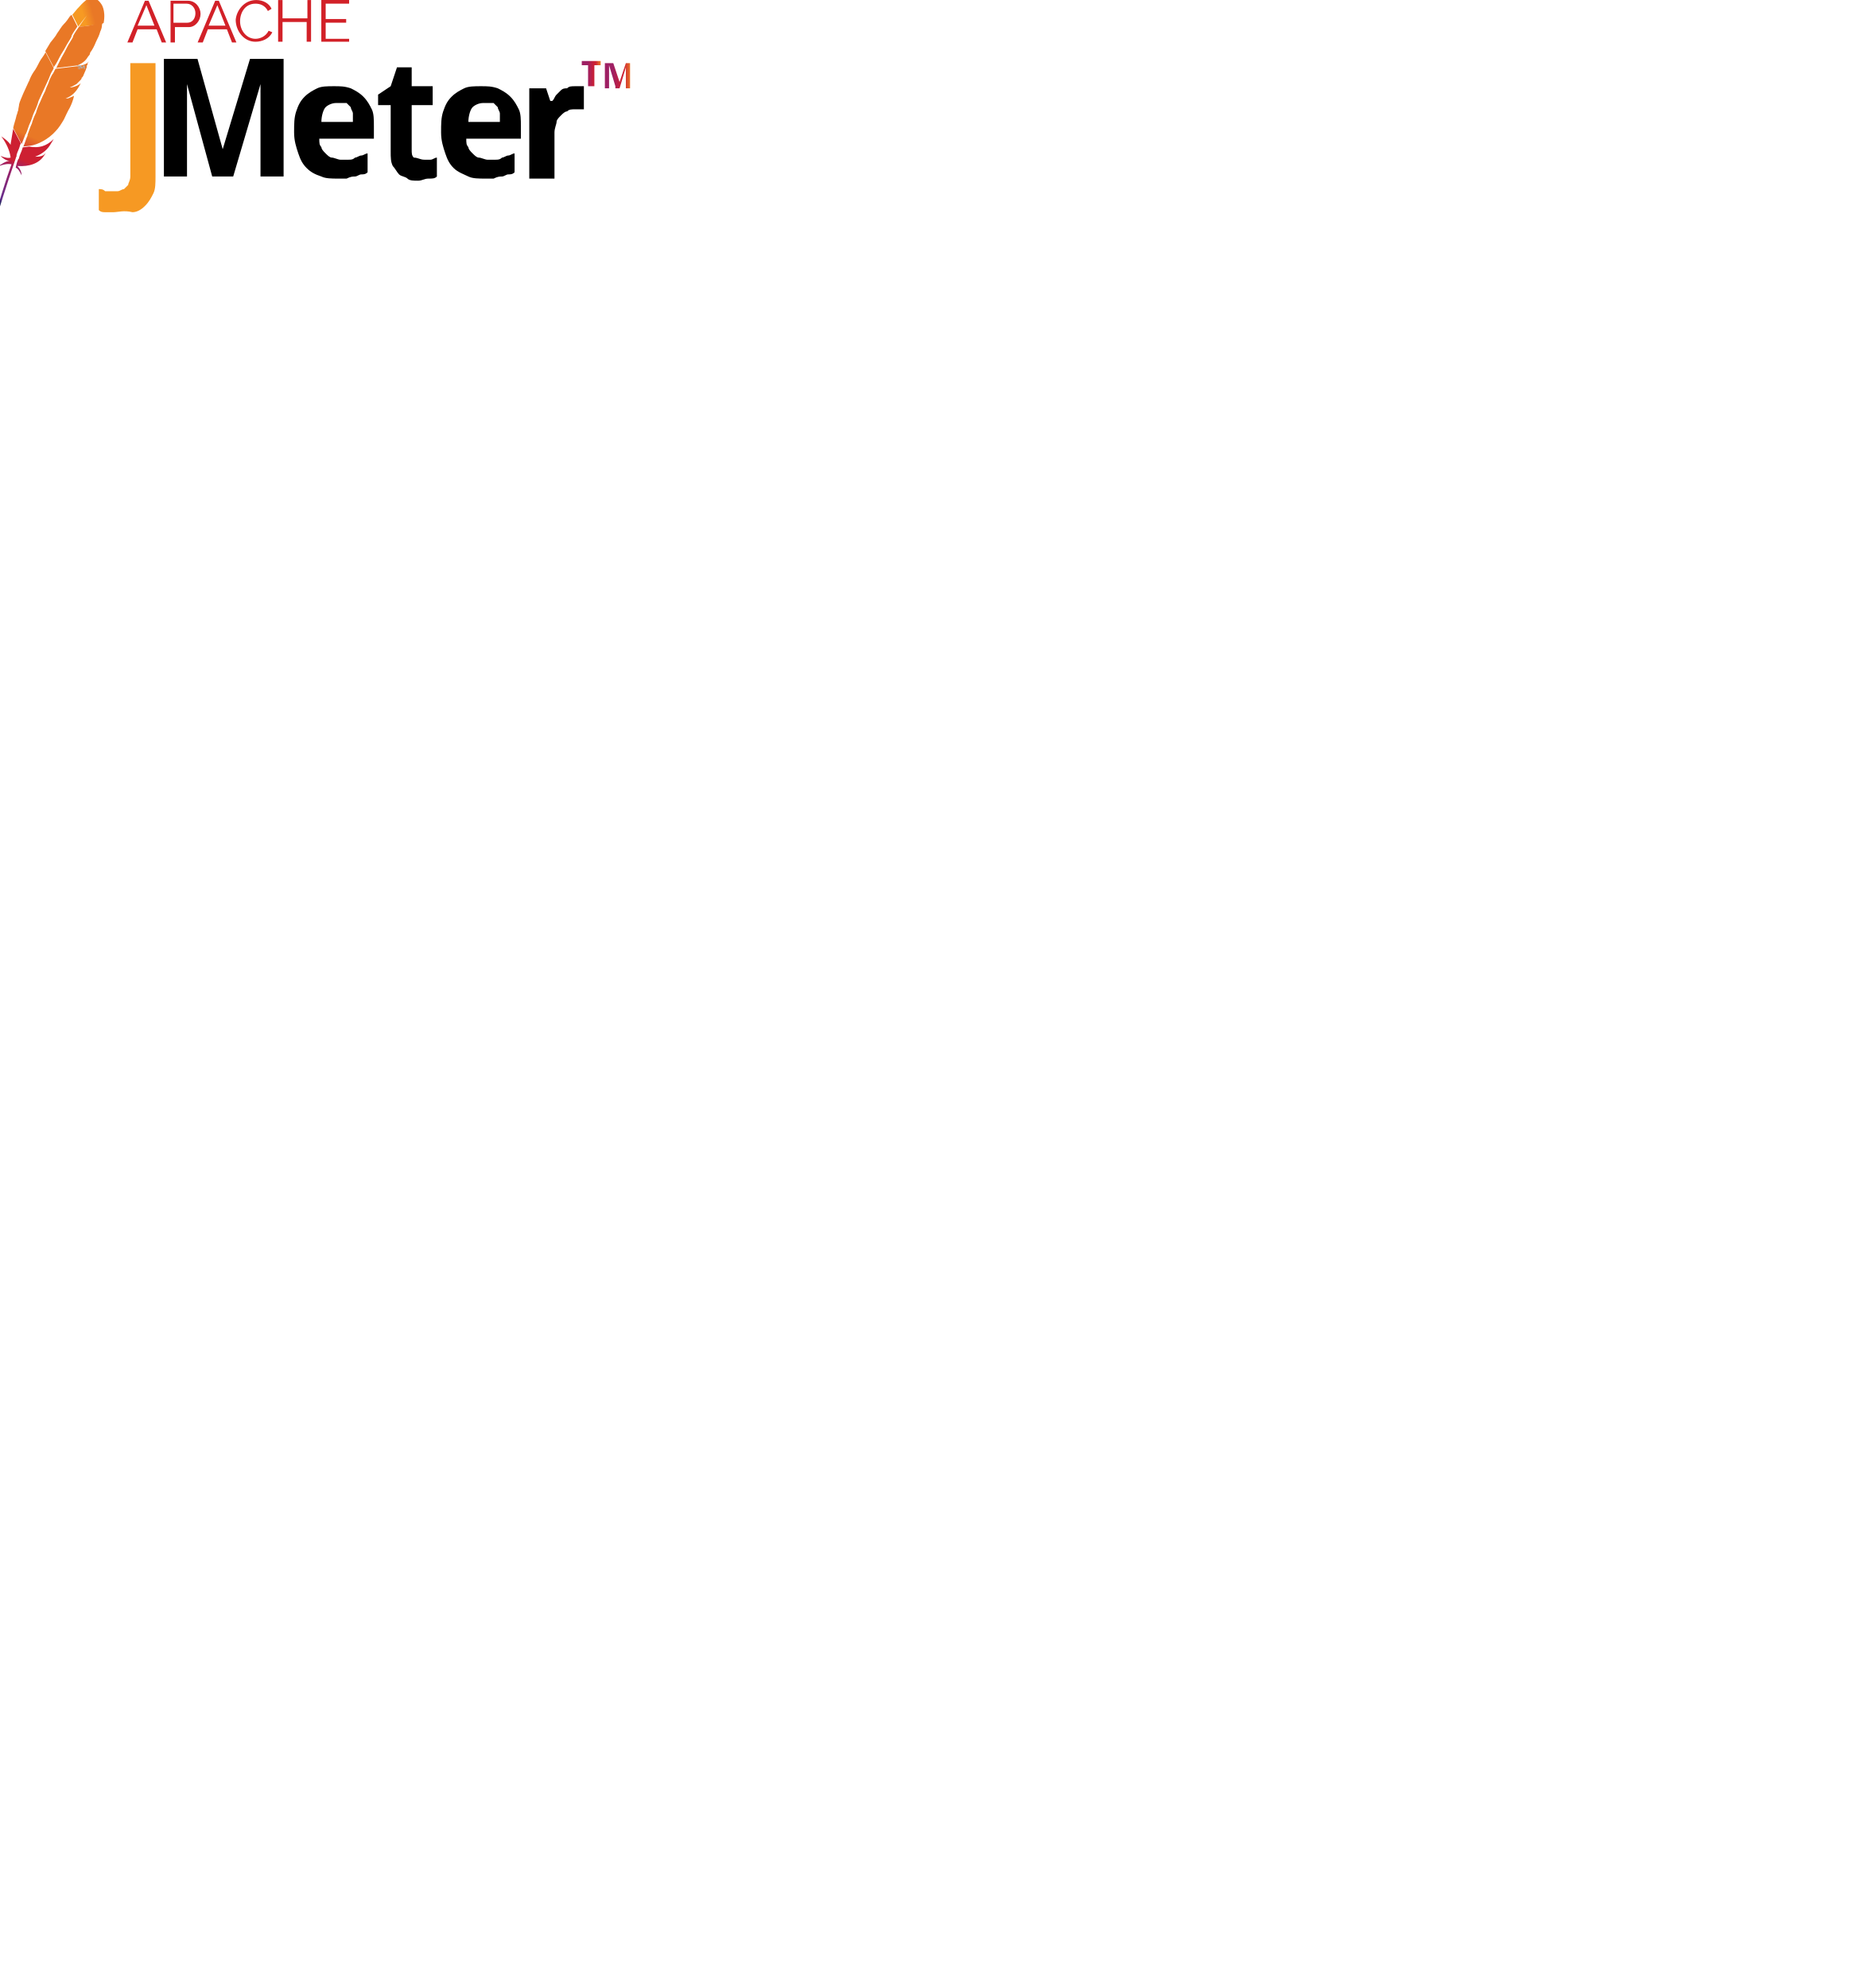
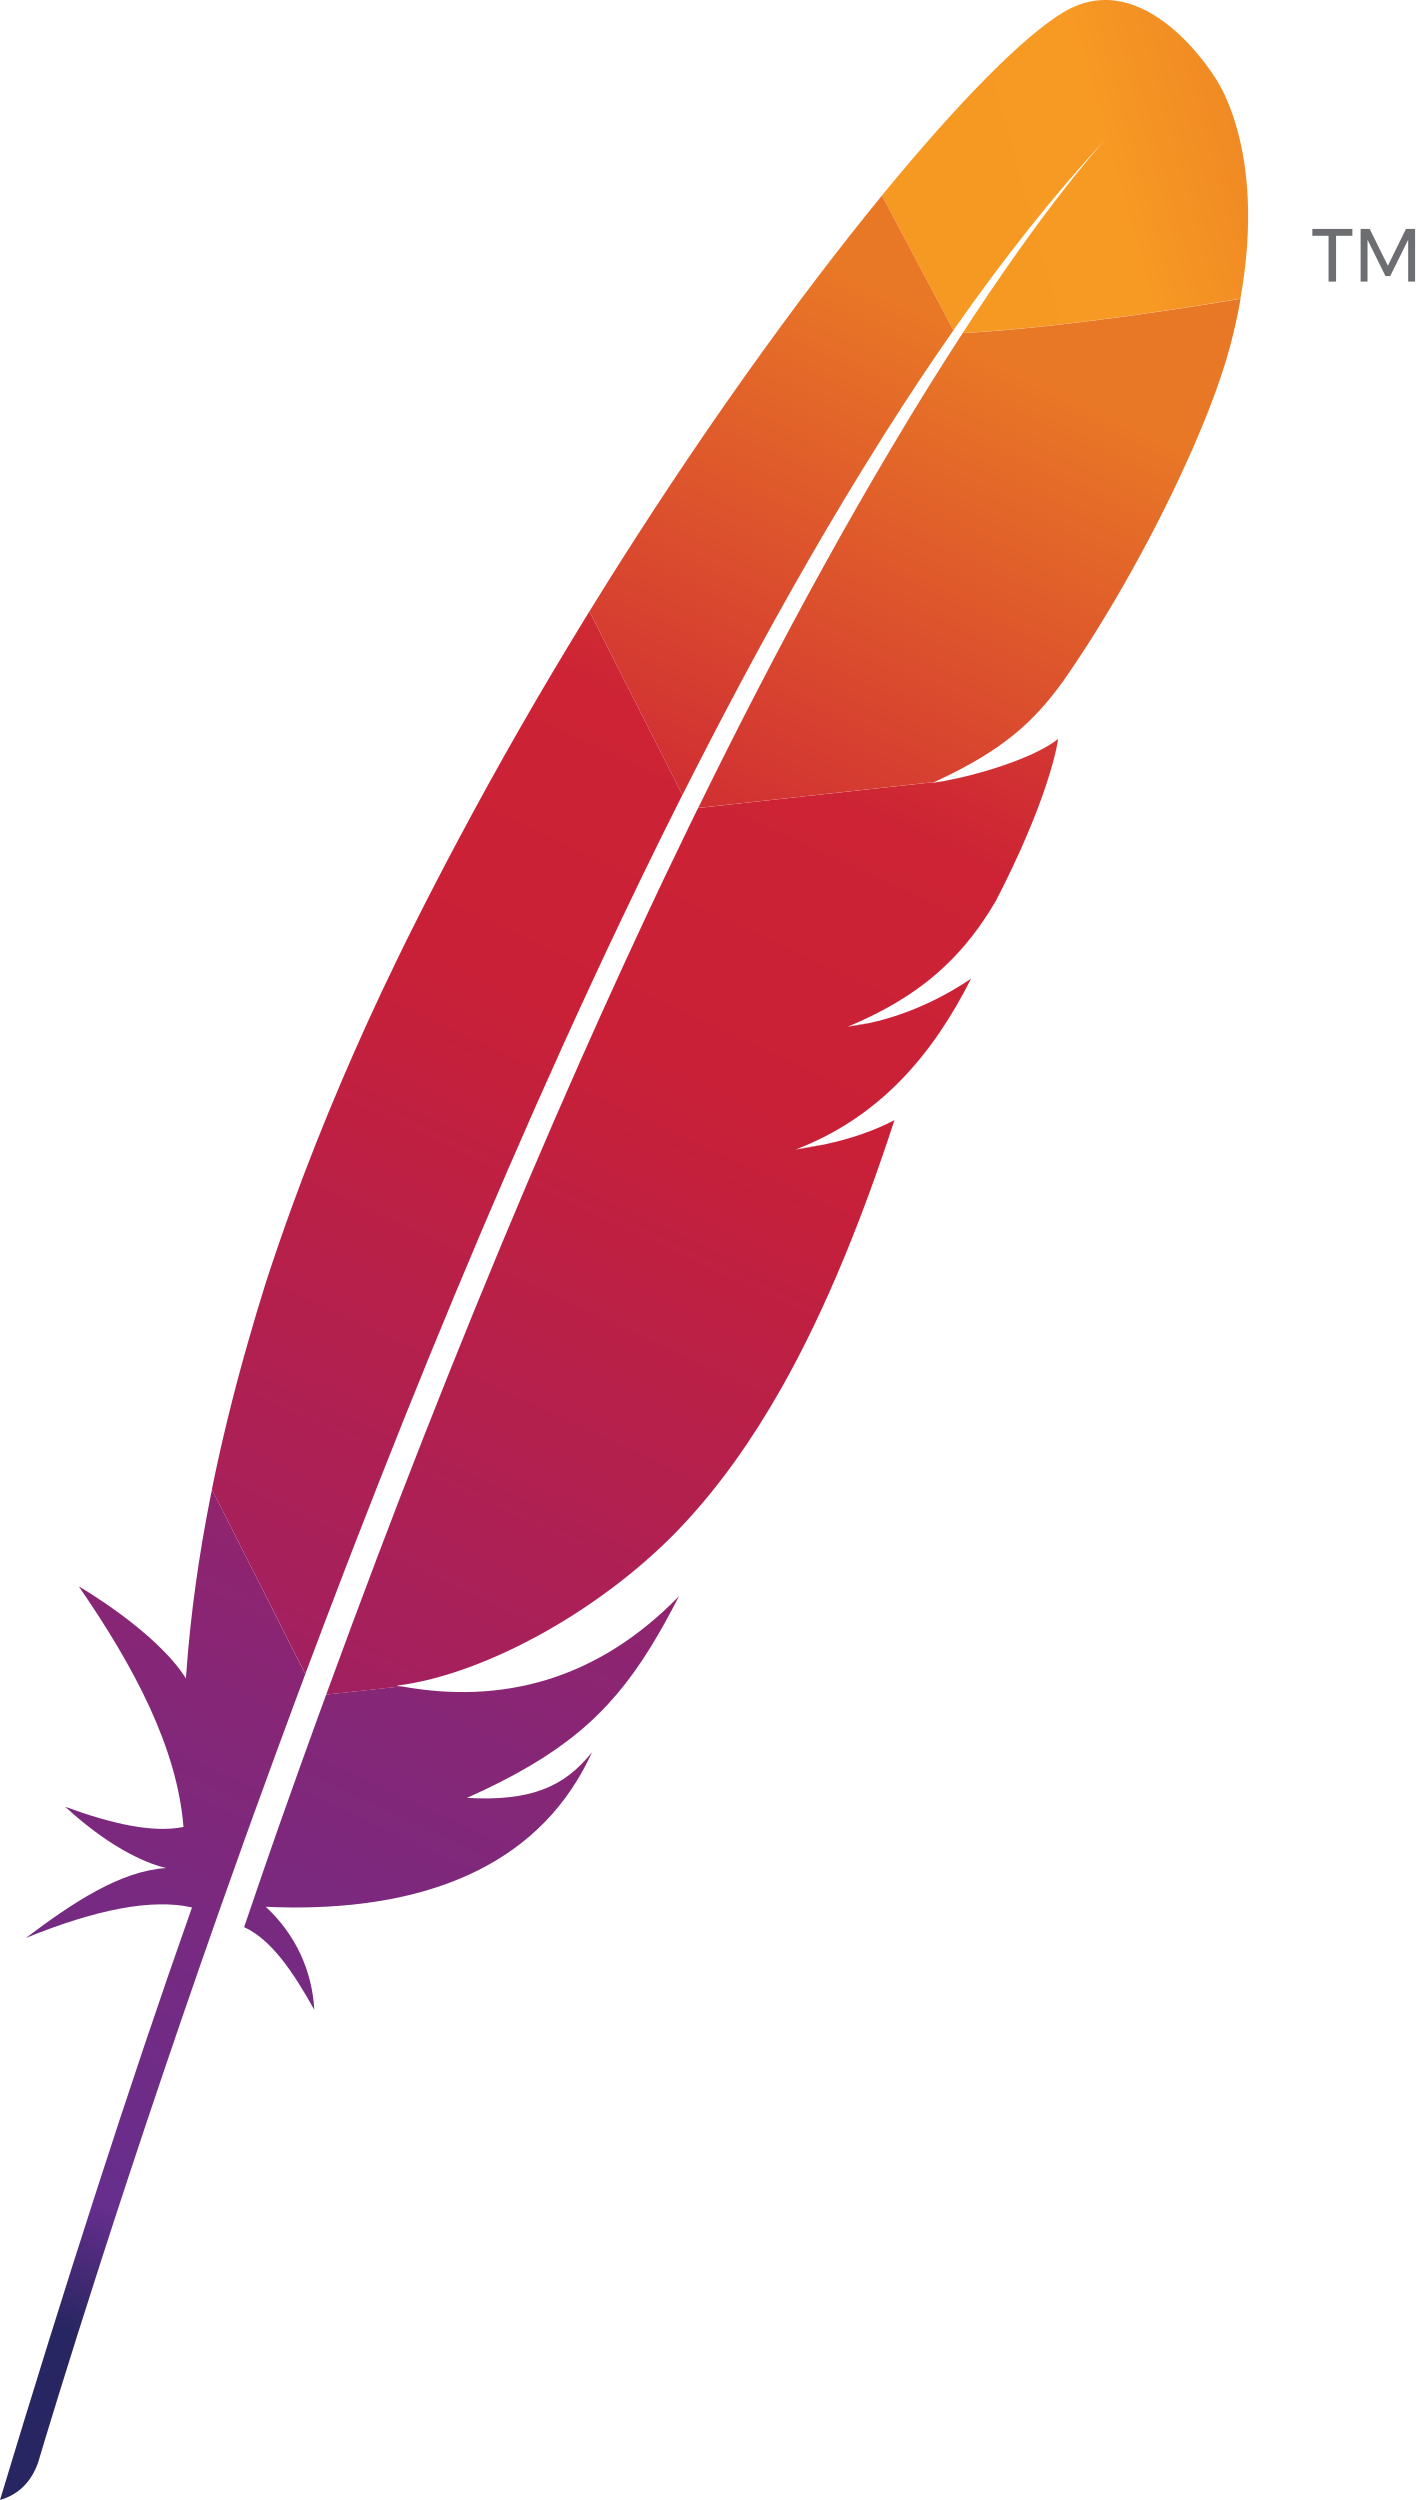
- <svg xmlns="http://www.w3.org/2000/svg" xmlns:xlink="http://www.w3.org/1999/xlink" viewBox="4.911 7.42 87.089 94.68" width="2354" height="2500">
-   <linearGradient id="a">
+ <svg xmlns="http://www.w3.org/2000/svg" xmlns:xlink="http://www.w3.org/1999/xlink" xml:space="preserve" viewBox="0 0 2392.5 4226.6">
+   <defs>
+     <path id="b" fill="#BE202E" d="M1393.2 1934.8c-15.4 2.8-31.3 5.5-47.6 8.3-.1 0-.2.1-.3.1 8.2-1.2 16.3-2.4 24.3-3.8s15.8-2.9 23.6-4.6z" />
+     <path id="c" fill="#BE202E" d="M1433.6 1735.5s-.1 0-.1.1c-.1 0-.1.1-.2.1 2.6-.3 5.1-.8 7.6-1.1 10.3-1.5 20.4-3.3 30.2-5.4-12.3 2-24.8 4.2-37.5 6.3z" />
+     <path id="j" fill="#BE202E" d="M1369.6 1939.4c-8 1.4-16.1 2.7-24.3 3.8 8.2-1.1 16.3-2.4 24.3-3.8z" />
+     <path id="l" fill="#BE202E" d="M1433.2 1735.7c2.6-.3 5.1-.8 7.6-1.1-2.5.3-5 .7-7.6 1.1z" />
+     <path id="n" fill="#BE202E" d="M1433.5 1735.6s.1 0 .1-.1c0 0-.1 0-.1.1z" />
+   </defs>
+   <linearGradient id="a" x1="-5167.096" x2="-4570.116" y1="697.555" y2="1395.619" gradientTransform="rotate(-65.001 -2052.924 -4777.854)" gradientUnits="userSpaceOnUse">
    <stop offset="0" stop-color="#f69923" />
    <stop offset=".312" stop-color="#f79a23" />
    <stop offset=".838" stop-color="#e97826" />
  </linearGradient>
-   <linearGradient id="d" gradientTransform="scale(.4025 -.4025) rotate(65.001 -7953.53 18079.908)" gradientUnits="userSpaceOnUse" x1="-21001.777" x2="-20998.098" xlink:href="#a" y1="3060.937" y2="3056.635" />
-   <linearGradient id="b">
+   <path fill="url(#a)" d="M1798.9 20.1C1732.6 59.2 1622.5 170 1491 330.5l120.8 228c84.8-121.3 170.9-230.4 257.8-323.6 6.7-7.4 10.2-10.9 10.2-10.9-3.4 3.6-6.8 7.3-10.2 10.9-28.1 31-113.4 130.5-242.1 328.1 123.9-6.2 314.3-31.5 469.6-58.1 46.2-258.8-45.3-377.3-45.3-377.3S1935.5-60.6 1798.9 20.1z" />
+   <path fill="none" d="M1594.4 1320.7c.9-.2 1.8-.3 2.7-.5l-17.4 1.9c-1.1.5-2 1-3.1 1.4 6-.9 11.9-1.9 17.8-2.8zm-123.3 408.4c-9.9 2.2-20 3.9-30.2 5.4 10.2-1.5 20.3-3.3 30.2-5.4zm-838 916.1c1.3-3.4 2.6-6.8 3.8-10.2 26.6-70.2 52.9-138.4 79-204.9 29.3-74.6 58.2-146.8 86.8-216.8 30.1-73.8 59.8-145.1 89.1-214 30.7-72.3 61-141.9 90.7-208.9 24.2-54.5 48-107.3 71.5-158.4 7.8-17 15.6-33.9 23.4-50.6 15.4-33.1 30.7-65.6 45.7-97.3 13.9-29.3 27.7-57.9 41.4-86 4.5-9.4 9.1-18.6 13.6-27.9.7-1.5 1.5-3 2.2-4.5l-14.8 1.6-11.8-23.2c-1.1 2.3-2.3 4.5-3.5 6.8-21.2 42.1-42.2 84.6-63 127.5-12 24.8-24 49.7-35.9 74.7-33 69.3-65.5 139.2-97.4 209.6-32.3 71.1-63.9 142.6-94.9 214.2-30.5 70.3-60.3 140.7-89.6 210.9-29.2 70.1-57.7 140-85.6 209.4-29.1 72.5-57.4 144.3-84.8 215.3-6.2 16-12.4 32-18.5 48-22 57.3-43.4 113.8-64.3 169.6l18.6 36.7 16.6-1.8c.6-1.7 1.2-3.4 1.8-5 26.9-73.5 53.5-145.1 79.9-214.8zm800.1-909.5c.1 0 .1-.1.2-.1 0 0-.1 0-.2.1z" />
+   <use xlink:href="#b" />
+   <use xlink:href="#b" opacity=".35" />
+   <use xlink:href="#c" />
+   <use xlink:href="#c" opacity=".35" />
+   <linearGradient id="d" x1="-9585.342" x2="-5326.209" y1="620.505" y2="620.505" gradientTransform="rotate(-65.001 -2052.924 -4777.854)" gradientUnits="userSpaceOnUse">
    <stop offset=".323" stop-color="#9e2064" />
    <stop offset=".63" stop-color="#c92037" />
    <stop offset=".751" stop-color="#cd2335" />
    <stop offset="1" stop-color="#e97826" />
  </linearGradient>
-   <linearGradient id="e" gradientTransform="scale(.4025 -.4025) rotate(65.001 -7953.53 18079.908)" gradientUnits="userSpaceOnUse" x1="-21069.422" x2="-21043.174" xlink:href="#b" y1="3062.145" y2="3062.145" />
-   <linearGradient id="c">
+   <path fill="url(#d)" d="M1255.7 1147.6c36.7-68.6 73.9-135.7 111.5-201 39-67.8 78.5-133.6 118.4-197 2.3-3.7 4.7-7.5 7-11.3 39.4-62.4 79.2-122.4 119.3-179.8l-120.8-228c-9.1 11.1-18.2 22.4-27.5 33.9-34.8 43.4-71 90.1-108.1 139.6-41.8 55.8-84.8 115.4-128.5 177.9-40.3 57.8-81.2 118.3-122.1 180.9-34.8 53.3-69.8 108.2-104.5 164.5l-3.9 6.3 157.2 310.5c33.6-66.5 67.6-132.1 102-196.5z" />
+   <linearGradient id="e" x1="-9071.207" x2="-6533.178" y1="1047.69" y2="1047.69" gradientTransform="rotate(-65.001 -2052.924 -4777.854)" gradientUnits="userSpaceOnUse">
    <stop offset="0" stop-color="#282662" />
    <stop offset=".095" stop-color="#662e8d" />
    <stop offset=".788" stop-color="#9f2064" />
    <stop offset=".949" stop-color="#cd2032" />
  </linearGradient>
-   <linearGradient id="f" gradientTransform="scale(.4025 -.4025) rotate(65.001 -7953.53 18079.908)" gradientUnits="userSpaceOnUse" x1="-21061.549" x2="-21045.908" xlink:href="#c" y1="3055.592" y2="3055.592" />
-   <linearGradient id="g" gradientTransform="scale(.4025 -.4025) rotate(65.001 -7953.53 18079.908)" gradientUnits="userSpaceOnUse" x1="-21065.758" x2="-21039.51" xlink:href="#b" y1="3062.748" y2="3062.748" />
-   <linearGradient id="h" gradientTransform="scale(.4025 -.4025) rotate(65.001 -7953.53 18079.908)" gradientUnits="userSpaceOnUse" x1="-21061.002" x2="-21047.209" xlink:href="#c" y1="3061.854" y2="3061.854" />
-   <linearGradient id="i" gradientTransform="scale(.4025 -.4025) rotate(65.001 -7953.53 18079.908)" gradientUnits="userSpaceOnUse" x1="-21065.758" x2="-21039.51" xlink:href="#b" y1="3055.999" y2="3055.999" />
-   <linearGradient id="j" gradientTransform="scale(.4025 -.4025) rotate(65.001 -7953.53 18079.908)" gradientUnits="userSpaceOnUse" x1="-21069.803" x2="-21043.557" xlink:href="#b" y1="3056.326" y2="3056.326" />
-   <linearGradient id="k" gradientTransform="scale(.4025 -.4025) rotate(65.001 -7953.53 18079.908)" gradientUnits="userSpaceOnUse" x1="-21065.758" x2="-21039.51" xlink:href="#b" y1="3053.978" y2="3053.978" />
-   <linearGradient id="l" gradientTransform="scale(.4025 -.4025) rotate(65.001 -7953.53 18079.908)" gradientUnits="userSpaceOnUse" x1="-21065.758" x2="-21039.51" xlink:href="#b" y1="3054.215" y2="3054.215" />
-   <linearGradient id="m" gradientTransform="scale(1 -1) rotate(65.001 -2769.486 7027.482)" gradientUnits="userSpaceOnUse" x1="-7637.99" x2="-7635.345" xlink:href="#a" y1="1444.03" y2="1444.03" />
-   <linearGradient id="n" gradientUnits="userSpaceOnUse" x1="89.71" x2="90.583" xlink:href="#b" y1="95.468" y2="95.468" />
-   <linearGradient id="o" gradientUnits="userSpaceOnUse" x1="90.771" x2="92.029" xlink:href="#b" y1="95.468" y2="95.468" />
-   <path d="M59.3 35.3c-.4.2-1.1.9-1.9 1.9l.7 1.4c.5-.7 1.1-1.4 1.6-2l.1-.1-.1.1c-.2.2-.7.8-1.5 2 .8 0 1.9-.2 2.9-.4.3-1.6-.3-2.3-.3-2.3s-.7-1.1-1.5-.6z" fill="url(#d)" transform="matrix(.40251 0 0 .40251 -15.779 -6.852)" />
-   <path d="M7.567 10.577h-.04zM7.245 11.583h-.08zM5.192 13.878c0-.04 0-.04 0 0 .08-.202.161-.363.202-.524.08-.201.16-.362.2-.523.081-.201.162-.362.202-.523.08-.161.161-.363.242-.524.08-.12.12-.281.16-.402 0-.04.041-.08.041-.12l.12-.242c.04-.08.081-.161.121-.202 0-.04.04-.04.04-.08h-.04l-.04-.04c-.04.12-.12.2-.16.322-.041.08-.041.12-.081.2-.08.162-.161.363-.242.524s-.16.362-.241.523-.161.363-.202.524c-.08.16-.16.362-.2.523-.081.161-.162.362-.202.523 0 .04-.04.08-.04.121-.04.161-.121.282-.161.403l.04.08h.04c.08-.241.12-.402.201-.563z" fill="none" />
-   <g fill="#be202e">
-     <path d="M7.084 12.106h-.12.08z" />
-     <path d="M7.084 12.106h-.12.08z" opacity=".35" />
-     <path d="M7.165 11.623h.08c0-.04-.04-.04-.08 0z" />
-     <path d="M7.165 11.623h.08c0-.04-.04-.04-.08 0z" opacity=".35" />
-   </g>
-   <path d="M55.9 42.2c.2-.4.5-.8.7-1.2s.5-.8.7-1.2v-.1c.2-.4.5-.8.7-1.1l-.7-1.4-.2.2c-.2.3-.4.6-.7.9s-.5.7-.8 1.1c-.2.4-.5.7-.8 1.1-.2.3-.4.7-.6 1l1 1.9c.3-.4.5-.8.7-1.2z" fill="url(#e)" transform="matrix(.40251 0 0 .40251 -15.779 -6.852)" />
-   <path d="M51.5 53c-.1.4-.3.7-.4 1.1 0 .1 0 .1-.1.2-.1.2-.2.5-.3 1 .3.1.5.5.7.9 0-.4-.2-.8-.5-1.1 1.4.1 2.6-.3 3.2-1.3.1-.1.1-.2.2-.3-.3.4-.6.5-1.3.5 1-.4 1.5-.9 1.9-1.6.1-.2.2-.3.3-.5-.9.9-1.8 1.1-2.9.9l-.8.1c.1 0 0 0 0 .1z" fill="url(#f)" transform="matrix(.40251 0 0 .40251 -15.779 -6.852)" />
-   <path d="M51.9 51.3c.2-.4.3-.9.5-1.3s.3-.9.5-1.3.4-.9.5-1.3c.2-.4.4-.9.6-1.3s.4-.9.6-1.3c.1-.2.1-.3.2-.5.1-.3.3-.5.4-.8l-1-1.9v.1c-.2.4-.5.7-.7 1.1s-.4.8-.7 1.2c-.2.3-.4.7-.5 1 0 .1-.1.1-.1.2-.2.4-.4.9-.6 1.3-.2.5-.4.9-.5 1.3 0 .2-.1.5-.1.7-.1.2-.1.4-.2.6-.1.5-.3 1-.4 1.5l1 1.9c.1-.3.3-.7.4-1 0 0 0-.1.1-.2z" fill="url(#g)" transform="matrix(.40251 0 0 .40251 -15.779 -6.852)" />
-   <path d="M50.4 50.7l-.3 1.8v.1c-.3-.5-1.1-1-1.1-1 .6.8 1 1.7 1.1 2.5-.3.1-.7 0-1.2-.2.5.5.9.6 1.1.6-.5 0-1 .4-1.5.7.7-.3 1.3-.4 1.7-.3-.7 1.9-1.3 4-2 6.2.2-.1.3-.2.4-.4.1-.4.9-3 2.1-6.5 0-.1.1-.2.1-.3v-.1c.1-.4.3-.7.4-1.1 0-.1.1-.2.1-.3z" fill="url(#h)" transform="matrix(.40251 0 0 .40251 -15.779 -6.852)" />
-   <path d="M55.4 43.6c0 .1-.1.1-.1.2-.1.2-.2.4-.3.5l-.3.6c0 .1-.1.2-.1.3-.1.3-.3.6-.4 1-.2.4-.4.8-.6 1.3-.2.4-.4.9-.5 1.3-.2.4-.4.9-.5 1.3-.2.4-.3.8-.5 1.3v.1c-.2.4-.3.9-.5 1.3l.8-.1c.9-.1 2.2-.8 3-1.7.4-.4.7-.9 1-1.4.2-.4.4-.9.7-1.4.2-.4.4-.9.5-1.4-.2.1-.5.2-.7.3H56.6c.9-.3 1.4-1 1.8-1.8-.2.2-.6.4-1.1.5h-.2c.3-.1.6-.3.8-.4l.1-.1.2-.2.1-.1c.1-.1.2-.2.2-.3 0 0 0-.1.1-.1 0-.1.1-.1.1-.2.1-.2.2-.5.3-.7 0-.1.1-.2.1-.3v-.1c0-.1.1-.2.1-.2 0-.1 0-.2.1-.3s-.1 0-.1.1c-.3.2-.7.3-1.1.4l.7-.1-.8.1h-.1z" fill="url(#i)" transform="matrix(.40251 0 0 .40251 -15.779 -6.852)" />
-   <path d="M58.2 38.6c-.2.3-.5.7-.7 1.1v.1c-.2.4-.5.8-.7 1.2s-.4.8-.7 1.3l-.6 1.2 2.5-.3c.7-.3 1-.6 1.3-1.1.1-.1.2-.2.2-.4.3-.4.5-.8.7-1.3.2-.4.4-.8.5-1.2.1-.2.2-.5.2-.7s.1-.3.1-.5c-.8.4-2 .6-2.8.6z" fill="url(#j)" transform="matrix(.40251 0 0 .40251 -15.779 -6.852)" />
-   <path d="M7.004 12.106h-.08z" fill="#be202e" />
-   <path d="M7.004 12.106h-.08z" fill="#be202e" opacity=".35" />
-   <path d="M56.6 47.1h-.2z" fill="url(#k)" transform="matrix(.40251 0 0 .40251 -15.779 -6.852)" />
-   <path d="M7.165 11.623c0-.04 0 0 0 0z" fill="#be202e" />
-   <path d="M7.165 11.623c0-.04 0 0 0 0z" fill="#be202e" opacity=".35" />
-   <path d="M57 45.9c0-.1 0 0 0 0z" fill="url(#l)" transform="matrix(.40251 0 0 .40251 -15.779 -6.852)" />
-   <g fill="#b0afb0">
-     <path d="M7.639 10.567v.153h-.03v-.153h-.062v-.031H7.7v.03z" />
-     <path d="M7.853 10.597l-.061.092h-.03l-.062-.092v.123h-.03v-.184h.06l.062.092.061-.092h.062v.184h-.031z" />
-   </g>
-   <path d="M67.4 102.1H67c-.1 0-.2 0-.3-.1v-1c.1 0 .2 0 .3.1h.6c.1 0 .2-.1.3-.1l.2-.2c0-.1.1-.2.1-.4V95h1.2v5.4c0 .3 0 .6-.1.8s-.2.4-.4.6-.4.3-.6.3c-.4-.1-.7 0-.9 0" fill="url(#m)" transform="translate(-58.114 -84.574)" />
-   <path d="M13.986 15.826l-1.2-4.4v4.4h-1.1v-5.6h1.6l1.2 4.3 1.3-4.3h1.6v5.6h-1.1v-2.6-.2-.3-.3-.3-.7l-1.3 4.4zM19.886 12.326c-.2 0-.4.1-.5.2s-.2.4-.2.7h1.5v-.4c0-.1-.1-.2-.1-.3l-.2-.2h-.5m.1 3.6c-.3 0-.6 0-.8-.1-.3-.1-.5-.2-.7-.4s-.3-.4-.4-.7-.2-.6-.2-1 0-.7.1-1 .2-.5.4-.7.4-.3.6-.4.5-.1.8-.1.5 0 .8.1c.2.1.4.2.6.4s.3.4.4.6.1.5.1.8v.6h-2.6c0 .2 0 .3.1.4 0 .1.1.2.2.3s.2.2.3.2.3.1.4.1h.4c.1 0 .2 0 .3-.1.1 0 .2-.1.3-.1s.2-.1.3-.1v.9c-.1.1-.2.1-.3.1s-.2.1-.3.1-.2 0-.4.1h-.4M24.086 15.026h.3c.1 0 .2-.1.3-.1v.9c-.1.1-.2.1-.4.1s-.3.1-.5.1-.4 0-.5-.1-.3-.1-.4-.2-.2-.3-.3-.4c-.1-.2-.1-.4-.1-.7v-2.2h-.6v-.5l.6-.4.3-.9h.7v.9h1v.9h-1v2.1c0 .2 0 .3.1.4.2 0 .3.1.5.1M26.886 12.326c-.2 0-.4.1-.5.2s-.2.4-.2.7h1.5v-.4c0-.1-.1-.2-.1-.3l-.2-.2h-.5m.1 3.6c-.3 0-.6 0-.8-.1s-.5-.2-.7-.4-.3-.4-.4-.7-.2-.6-.2-1 0-.7.1-1 .2-.5.4-.7.4-.3.6-.4.5-.1.8-.1.5 0 .8.1c.2.1.4.2.6.4s.3.4.4.6.1.5.1.8v.6h-2.6c0 .2 0 .3.1.4 0 .1.1.2.2.3s.2.2.3.2.3.1.4.1h.4c.1 0 .2 0 .3-.1.1 0 .2-.1.3-.1s.2-.1.3-.1v.9c-.1.1-.2.1-.3.1s-.2.1-.3.1-.2 0-.4.1h-.4M31.286 11.526h.4v1.1h-.4c-.2 0-.3 0-.4.1-.1 0-.2.1-.3.2s-.2.2-.2.3-.1.3-.1.5v2.2h-1.2v-4.3h.8l.2.6h.1c.1-.1.1-.2.2-.3l.2-.2c.1-.1.2-.1.3-.1.1-.1.2-.1.4-.1" />
-   <path d="M90.3 96.1H90v-1h-.3v-.2h.9v.2h-.3z" fill="url(#n)" transform="translate(-58.114 -84.574)" />
-   <path d="M91.3 96.1l-.3-1v1.1h-.2V95h.4l.3.9.3-.9h.2v1.2h-.2v-.6-.1-.1-.2l-.3 1h-.2" fill="url(#o)" transform="translate(-58.114 -84.574)" />
-   <g fill="#d22128">
-     <path d="M9.945 9.443l.837-1.987h.174l.837 1.987h-.21l-.243-.628h-.907l-.244.628h-.244zm.907-1.778l-.419.976h.802zM12.002 9.443V7.456h.837c.348 0 .592.314.592.627s-.244.628-.558.628h-.662v.732zm.174-.941h.628c.244 0 .383-.21.383-.454s-.174-.453-.418-.453h-.628v.907zM13.292 9.443l.836-1.987h.174l.837 1.987h-.21l-.243-.628h-.906l-.244.628zm.94-1.778l-.418.976h.802zM16.08 7.421c.349 0 .628.174.732.418l-.174.105c-.14-.279-.384-.349-.593-.349-.488 0-.732.419-.732.837 0 .453.314.836.732.836.21 0 .488-.104.628-.383l.174.07c-.14.313-.488.453-.802.453-.557 0-.94-.523-.94-1.046.034-.418.383-.94.975-.94zM18.694 7.421v1.987h-.209v-.941h-1.15v.94h-.21V7.422h.21v.871h1.185v-.87zM20.507 9.234v.174h-1.325V7.42h1.325v.174H19.39v.732h.976v.175h-.976v.766h1.116z" />
-   </g>
+   <path fill="url(#e)" d="M539.7 2897.1c-20.8 57.2-41.7 115.4-62.7 174.9-.3.9-.6 1.7-.9 2.6-3 8.4-5.9 16.8-8.9 25.2-14.1 40.1-26.4 76.2-54.5 158.3 46.3 21.1 83.5 76.7 118.7 139.8-3.7-65.3-30.8-126.7-82.1-174.2 228.3 10.3 425-47.4 526.7-214.3 9.1-14.9 17.4-30.5 24.9-47.2-46.2 58.6-103.5 83.5-211.4 77.4-.2.1-.5.2-.7.3.2-.1.5-.2.7-.3 158.8-71.1 238.5-139.3 308.9-252.4 16.7-26.8 32.9-56.1 49.5-88.6-138.9 142.6-299.8 183.2-469.3 152.4l-127.1 13.9c-4 10.7-7.9 21.4-11.8 32.2z" />
+   <linearGradient id="f" x1="-9346.126" x2="-5086.994" y1="580.817" y2="580.817" gradientTransform="rotate(-65.001 -2052.924 -4777.854)" gradientUnits="userSpaceOnUse">
+     <stop offset=".323" stop-color="#9e2064" />
+     <stop offset=".63" stop-color="#c92037" />
+     <stop offset=".751" stop-color="#cd2335" />
+     <stop offset="1" stop-color="#e97826" />
+   </linearGradient>
+   <path fill="url(#f)" d="M599 2612.4c27.5-71 55.8-142.8 84.8-215.3 27.8-69.4 56.4-139.2 85.6-209.4 29.2-70.2 59.1-140.5 89.6-210.9 31-71.6 62.7-143.1 94.9-214.2 31.9-70.3 64.4-140.3 97.4-209.6 11.9-25 23.9-49.9 35.9-74.7 20.8-42.9 41.8-85.4 63-127.5 1.1-2.3 2.3-4.5 3.5-6.8l-157.2-310.5c-2.6 4.2-5.1 8.4-7.7 12.6-36.6 59.8-73.1 121-108.9 183.5-36.2 63.1-71.7 127.4-106.4 192.6-29.3 55-57.9 110.5-85.7 166.5-5.6 11.4-11.1 22.6-16.6 33.9-34.3 70.5-65.2 138.6-93.2 204.1-31.7 74.2-59.6 145.1-84 212.3-16.1 44.2-30.7 86.9-44.1 127.9-11 35-21.5 70.1-31.4 105-23.5 82.3-43.7 164.4-60.3 246.2l158 311.9c20.9-55.8 42.3-112.3 64.3-169.6 6.1-15.9 12.3-32 18.5-48z" />
+   <linearGradient id="g" x1="-9035.503" x2="-6797.201" y1="638.441" y2="638.441" gradientTransform="rotate(-65.001 -2052.924 -4777.854)" gradientUnits="userSpaceOnUse">
+     <stop offset="0" stop-color="#282662" />
+     <stop offset=".095" stop-color="#662e8d" />
+     <stop offset=".788" stop-color="#9f2064" />
+     <stop offset=".949" stop-color="#cd2032" />
+   </linearGradient>
+   <path fill="url(#g)" d="M356.1 2529.2c-19.8 99.8-33.9 199.2-41 298-.2 3.5-.6 6.9-.8 10.4-49.3-79-181.3-156.1-181-155.4 94.5 137 166.2 273 176.9 406.5-50.6 10.4-119.9-4.6-200-34.1 83.5 76.7 146.2 97.9 170.6 103.6-76.7 4.8-156.6 57.5-237.1 118.2 117.7-48 212.8-67 280.9-51.6-108 305.8-216.3 643.4-324.6 1001.8 33.2-9.8 53-32.1 64.1-62.3 19.3-64.9 147.4-490.7 348.1-1050.4 5.7-15.9 11.5-31.9 17.3-48 1.6-4.5 3.3-9 4.9-13.4 21.2-58.7 43.2-118.6 65.9-179.7 5.2-13.9 10.4-27.8 15.6-41.8.1-.3.2-.6.3-.8l-157.8-311.8c-.7 3.5-1.6 7.1-2.3 10.8z" />
+   <linearGradient id="h" x1="-9346.126" x2="-5086.994" y1="1021.622" y2="1021.622" gradientTransform="rotate(-65.001 -2052.924 -4777.854)" gradientUnits="userSpaceOnUse">
+     <stop offset=".323" stop-color="#9e2064" />
+     <stop offset=".63" stop-color="#c92037" />
+     <stop offset=".751" stop-color="#cd2335" />
+     <stop offset="1" stop-color="#e97826" />
+   </linearGradient>
+   <path fill="url(#h)" d="M1178.1 1370.3c-4.5 9.2-9 18.5-13.6 27.9-13.6 28.1-27.4 56.7-41.4 86-15.1 31.7-30.3 64.1-45.7 97.3-7.8 16.7-15.5 33.5-23.4 50.6-23.5 51.1-47.3 103.9-71.5 158.4-29.7 67-60 136.6-90.7 208.9-29.3 68.9-59 140.2-89.1 214-28.6 70-57.5 142.3-86.8 216.8-26.1 66.5-52.4 134.7-79 204.9-1.3 3.4-2.6 6.8-3.8 10.2-26.4 69.7-53 141.3-79.8 214.7-.6 1.7-1.2 3.4-1.8 5l127.1-13.9c-2.5-.5-5.1-.8-7.6-1.3 152-18.9 354-132.5 484.6-272.7 60.2-64.6 114.8-140.8 165.3-230 37.6-66.4 72.9-140 106.5-221.5 29.4-71.2 57.6-148.3 84.8-231.9-34.9 18.4-74.9 31.9-119 41.3-7.7 1.6-15.6 3.2-23.6 4.6-8 1.4-16.1 2.7-24.3 3.8.1 0 .2-.1.3-.1 141.7-54.5 231.1-159.8 296.1-288.7-37.3 25.4-97.9 58.7-170.5 74.7-9.9 2.2-20 3.9-30.2 5.4-2.6.4-5.1.8-7.6 1.1.1 0 .1-.1.2-.1 0 0 .1 0 .1-.1 49.2-20.6 90.7-43.6 126.7-70.8 7.7-5.8 15.2-11.8 22.4-18.1 11-9.5 21.4-19.5 31.4-30 6.4-6.7 12.6-13.6 18.6-20.8 14.1-16.8 27.3-34.9 39.7-54.6 3.8-6 7.5-12.1 11.2-18.4 4.7-9.1 9.2-18 13.6-26.8 19.8-39.8 35.6-75.3 48.2-106.5 6.3-15.6 11.8-30 16.5-43.4 1.9-5.3 3.7-10.5 5.4-15.5 5-15 9.1-28.3 12.3-40 4.8-17.5 7.7-31.4 9.3-41.5-4.8 3.8-10.3 7.6-16.5 11.3-42.8 25.6-116.2 48.8-175.4 59.7l116.7-12.8-116.7 12.8c-.9.2-1.8.3-2.7.5-5.9 1-11.9 1.9-17.9 2.9 1.1-.5 2-1 3.1-1.4l-399.3 43.8c-.7 1.4-1.4 2.8-2.2 4.3z" />
+   <linearGradient id="i" x1="-9610.334" x2="-5351.202" y1="999.733" y2="999.733" gradientTransform="rotate(-65.001 -2052.924 -4777.854)" gradientUnits="userSpaceOnUse">
+     <stop offset=".323" stop-color="#9e2064" />
+     <stop offset=".63" stop-color="#c92037" />
+     <stop offset=".751" stop-color="#cd2335" />
+     <stop offset="1" stop-color="#e97826" />
+   </linearGradient>
+   <path fill="url(#i)" d="M1627.6 563.1c-35.5 54.5-74.3 116.4-116 186.5-2.2 3.6-4.4 7.4-6.6 11.1-36 60.7-74.3 127.3-114.5 200.3-34.8 63-71 130.6-108.6 203.3-32.8 63.3-66.7 130.5-101.5 201.6l399.3-43.8c116.3-53.5 168.3-101.9 218.8-171.9 13.4-19.3 26.9-39.5 40.3-60.4 41-64 81.2-134.5 117.2-204.6 34.7-67.7 65.3-134.8 88.8-195.3 14.9-38.5 26.9-74.3 35.2-105.7 7.3-27.7 13-54 17.4-79.1-155.5 26.5-345.9 51.9-469.8 58z" />
+   <use xlink:href="#j" />
+   <use xlink:href="#j" opacity=".35" />
+   <linearGradient id="k" x1="-9346.126" x2="-5086.994" y1="1152.726" y2="1152.726" gradientTransform="rotate(-65.001 -2052.924 -4777.854)" gradientUnits="userSpaceOnUse">
+     <stop offset=".323" stop-color="#9e2064" />
+     <stop offset=".63" stop-color="#c92037" />
+     <stop offset=".751" stop-color="#cd2335" />
+     <stop offset="1" stop-color="#e97826" />
+   </linearGradient>
+   <path fill="url(#k)" d="M1369.6 1939.4c-8 1.4-16.1 2.7-24.3 3.8 8.2-1.1 16.3-2.4 24.3-3.8z" />
+   <use xlink:href="#l" />
+   <use xlink:href="#l" opacity=".35" />
+   <linearGradient id="m" x1="-9346.126" x2="-5086.994" y1="1137.725" y2="1137.725" gradientTransform="rotate(-65.001 -2052.924 -4777.854)" gradientUnits="userSpaceOnUse">
+     <stop offset=".323" stop-color="#9e2064" />
+     <stop offset=".63" stop-color="#c92037" />
+     <stop offset=".751" stop-color="#cd2335" />
+     <stop offset="1" stop-color="#e97826" />
+   </linearGradient>
+   <path fill="url(#m)" d="M1433.2 1735.7c2.6-.3 5.1-.8 7.6-1.1-2.5.3-5 .7-7.6 1.1z" />
+   <use xlink:href="#n" />
+   <use xlink:href="#n" opacity=".35" />
+   <linearGradient id="o" x1="-6953.407" x2="-6011.999" y1="1134.716" y2="1134.716" gradientTransform="rotate(-65.001 -2052.924 -4777.854)" gradientUnits="userSpaceOnUse">
+     <stop offset=".323" stop-color="#9e2064" />
+     <stop offset=".63" stop-color="#c92037" />
+     <stop offset=".751" stop-color="#cd2335" />
+     <stop offset="1" stop-color="#e97826" />
+   </linearGradient>
+   <path fill="url(#o)" d="M1433.5 1735.6s.1 0 .1-.1c0 0-.1 0-.1.1z" />
+   <path fill="#6D6E71" d="M2218.7 387v11.7h27.4v77.4h12.7v-77.4h27.6V387h-67.7zm158.3 0-30.6 62.2-30.8-62.2h-15.3v89.1h11.7v-70.7l30.3 61.3h8.1l30.3-61.3v70.7h11.7V387H2377z" />
</svg>
